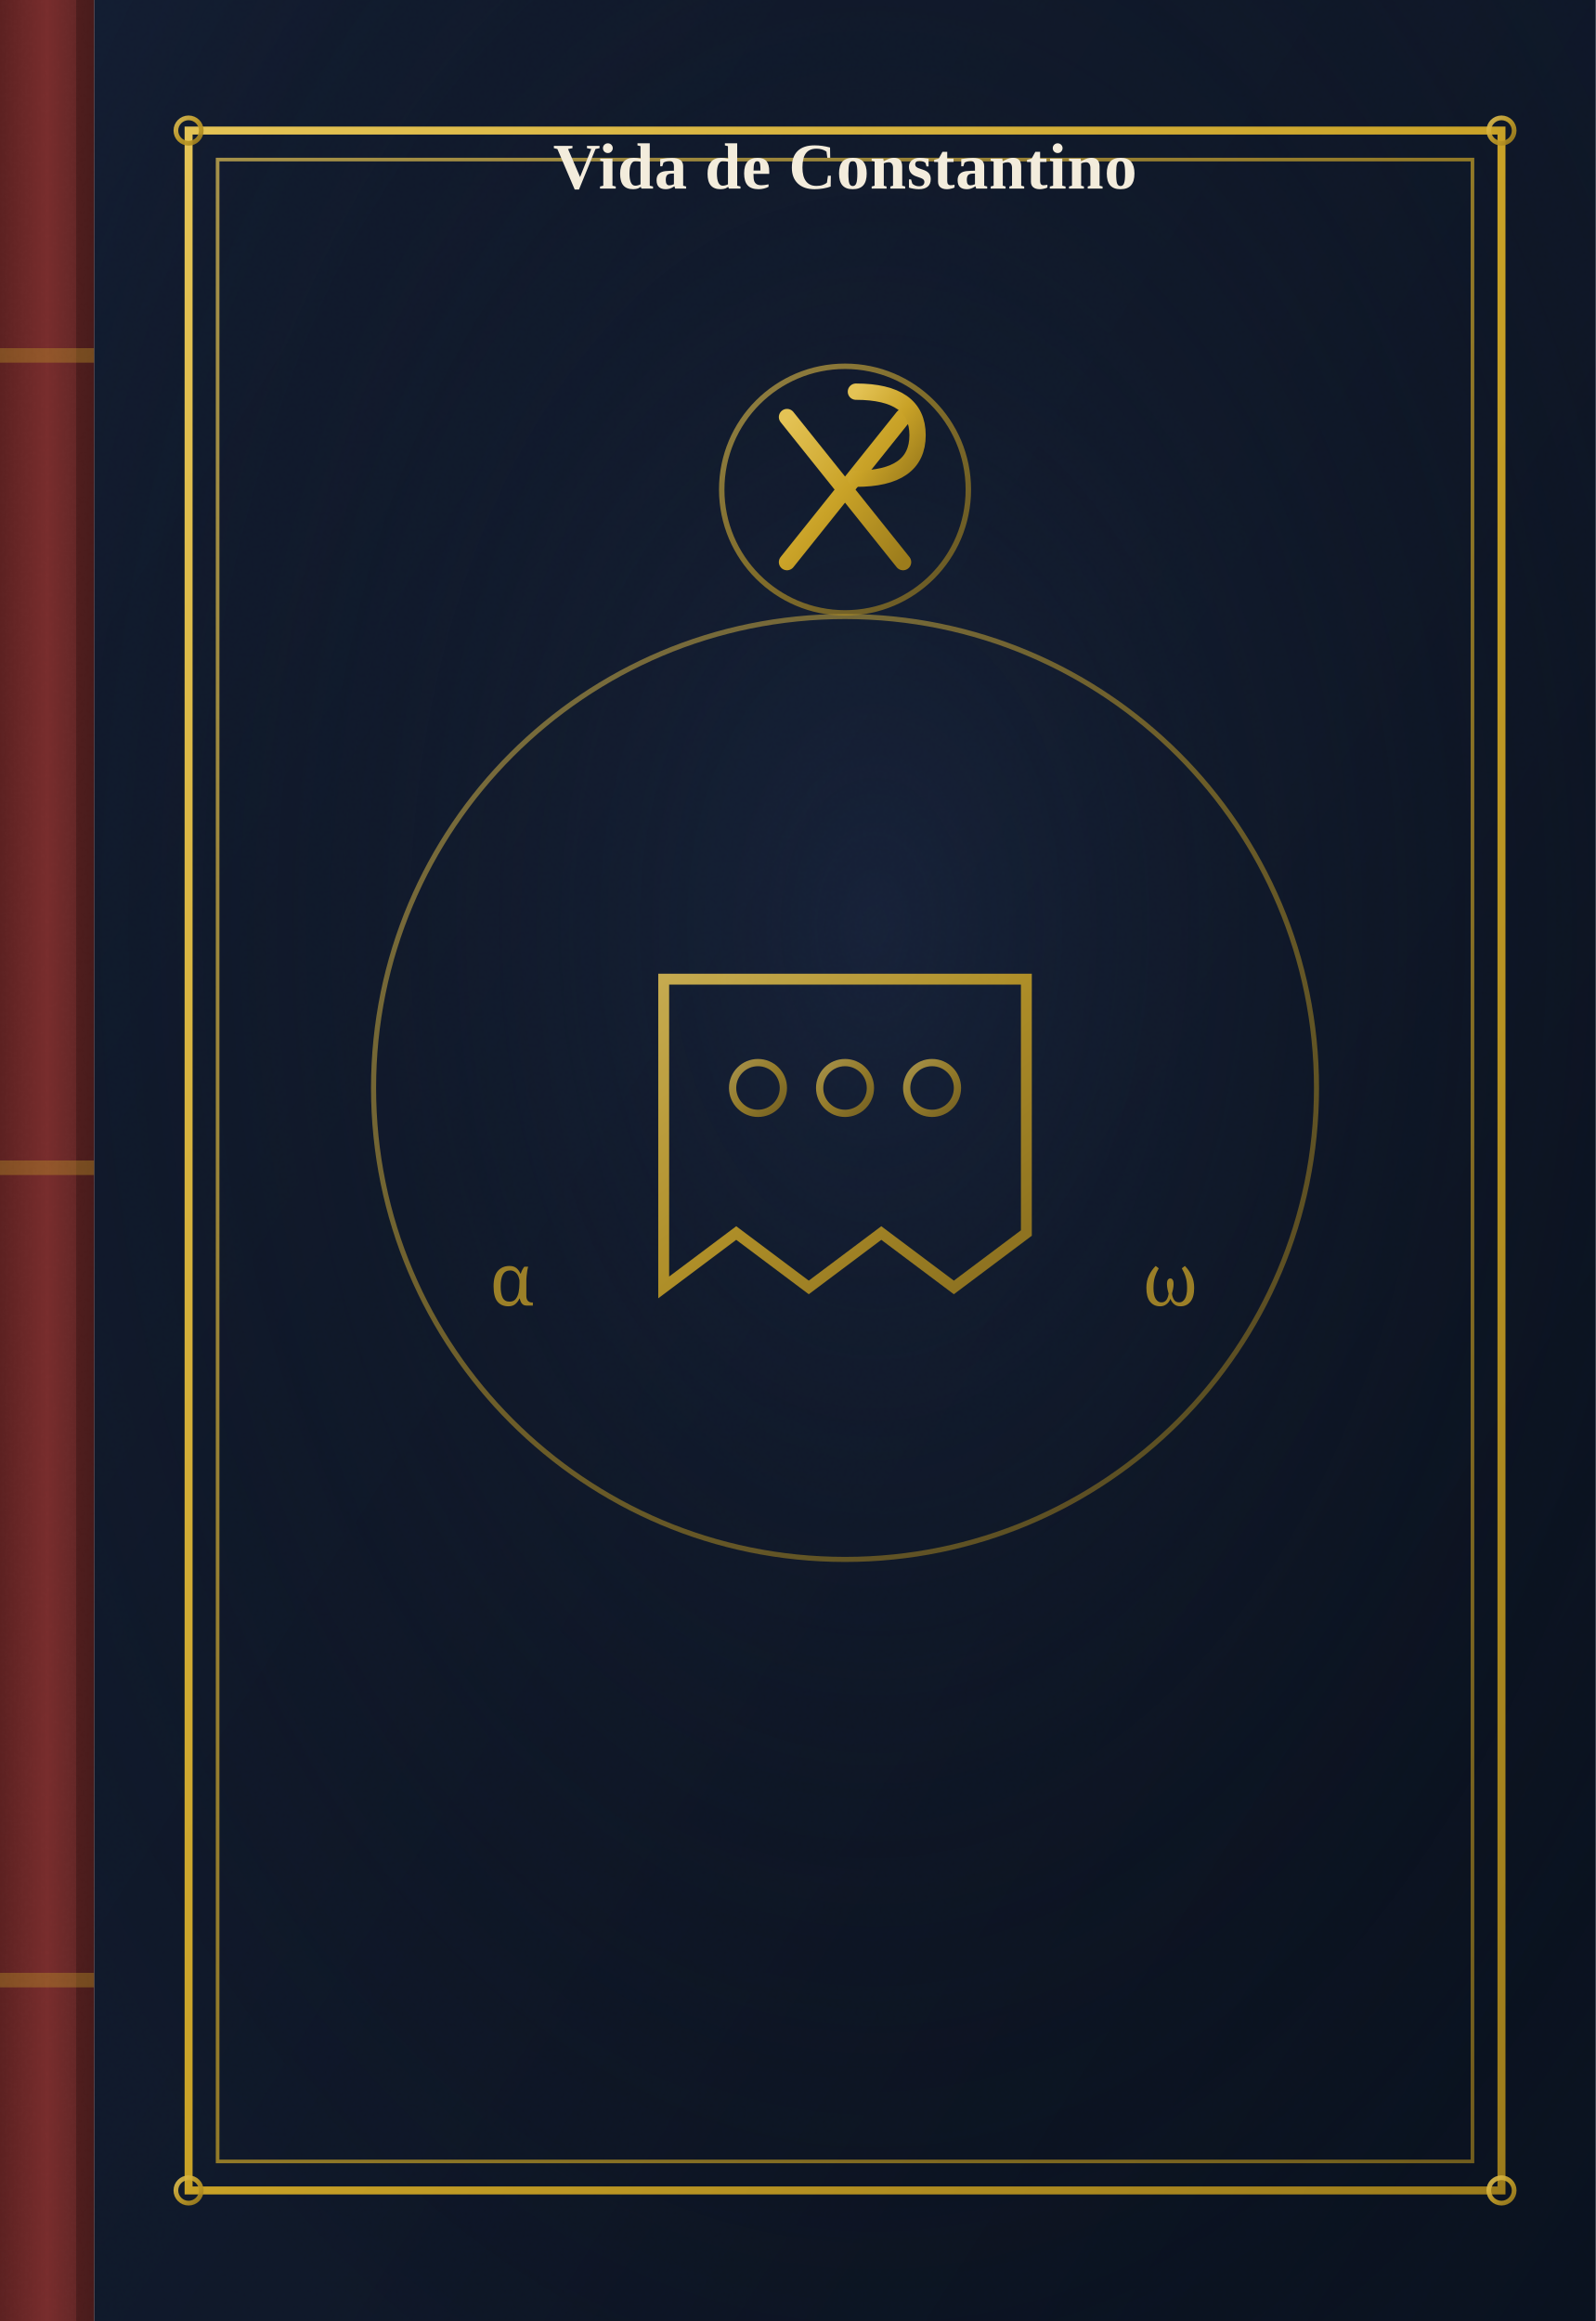
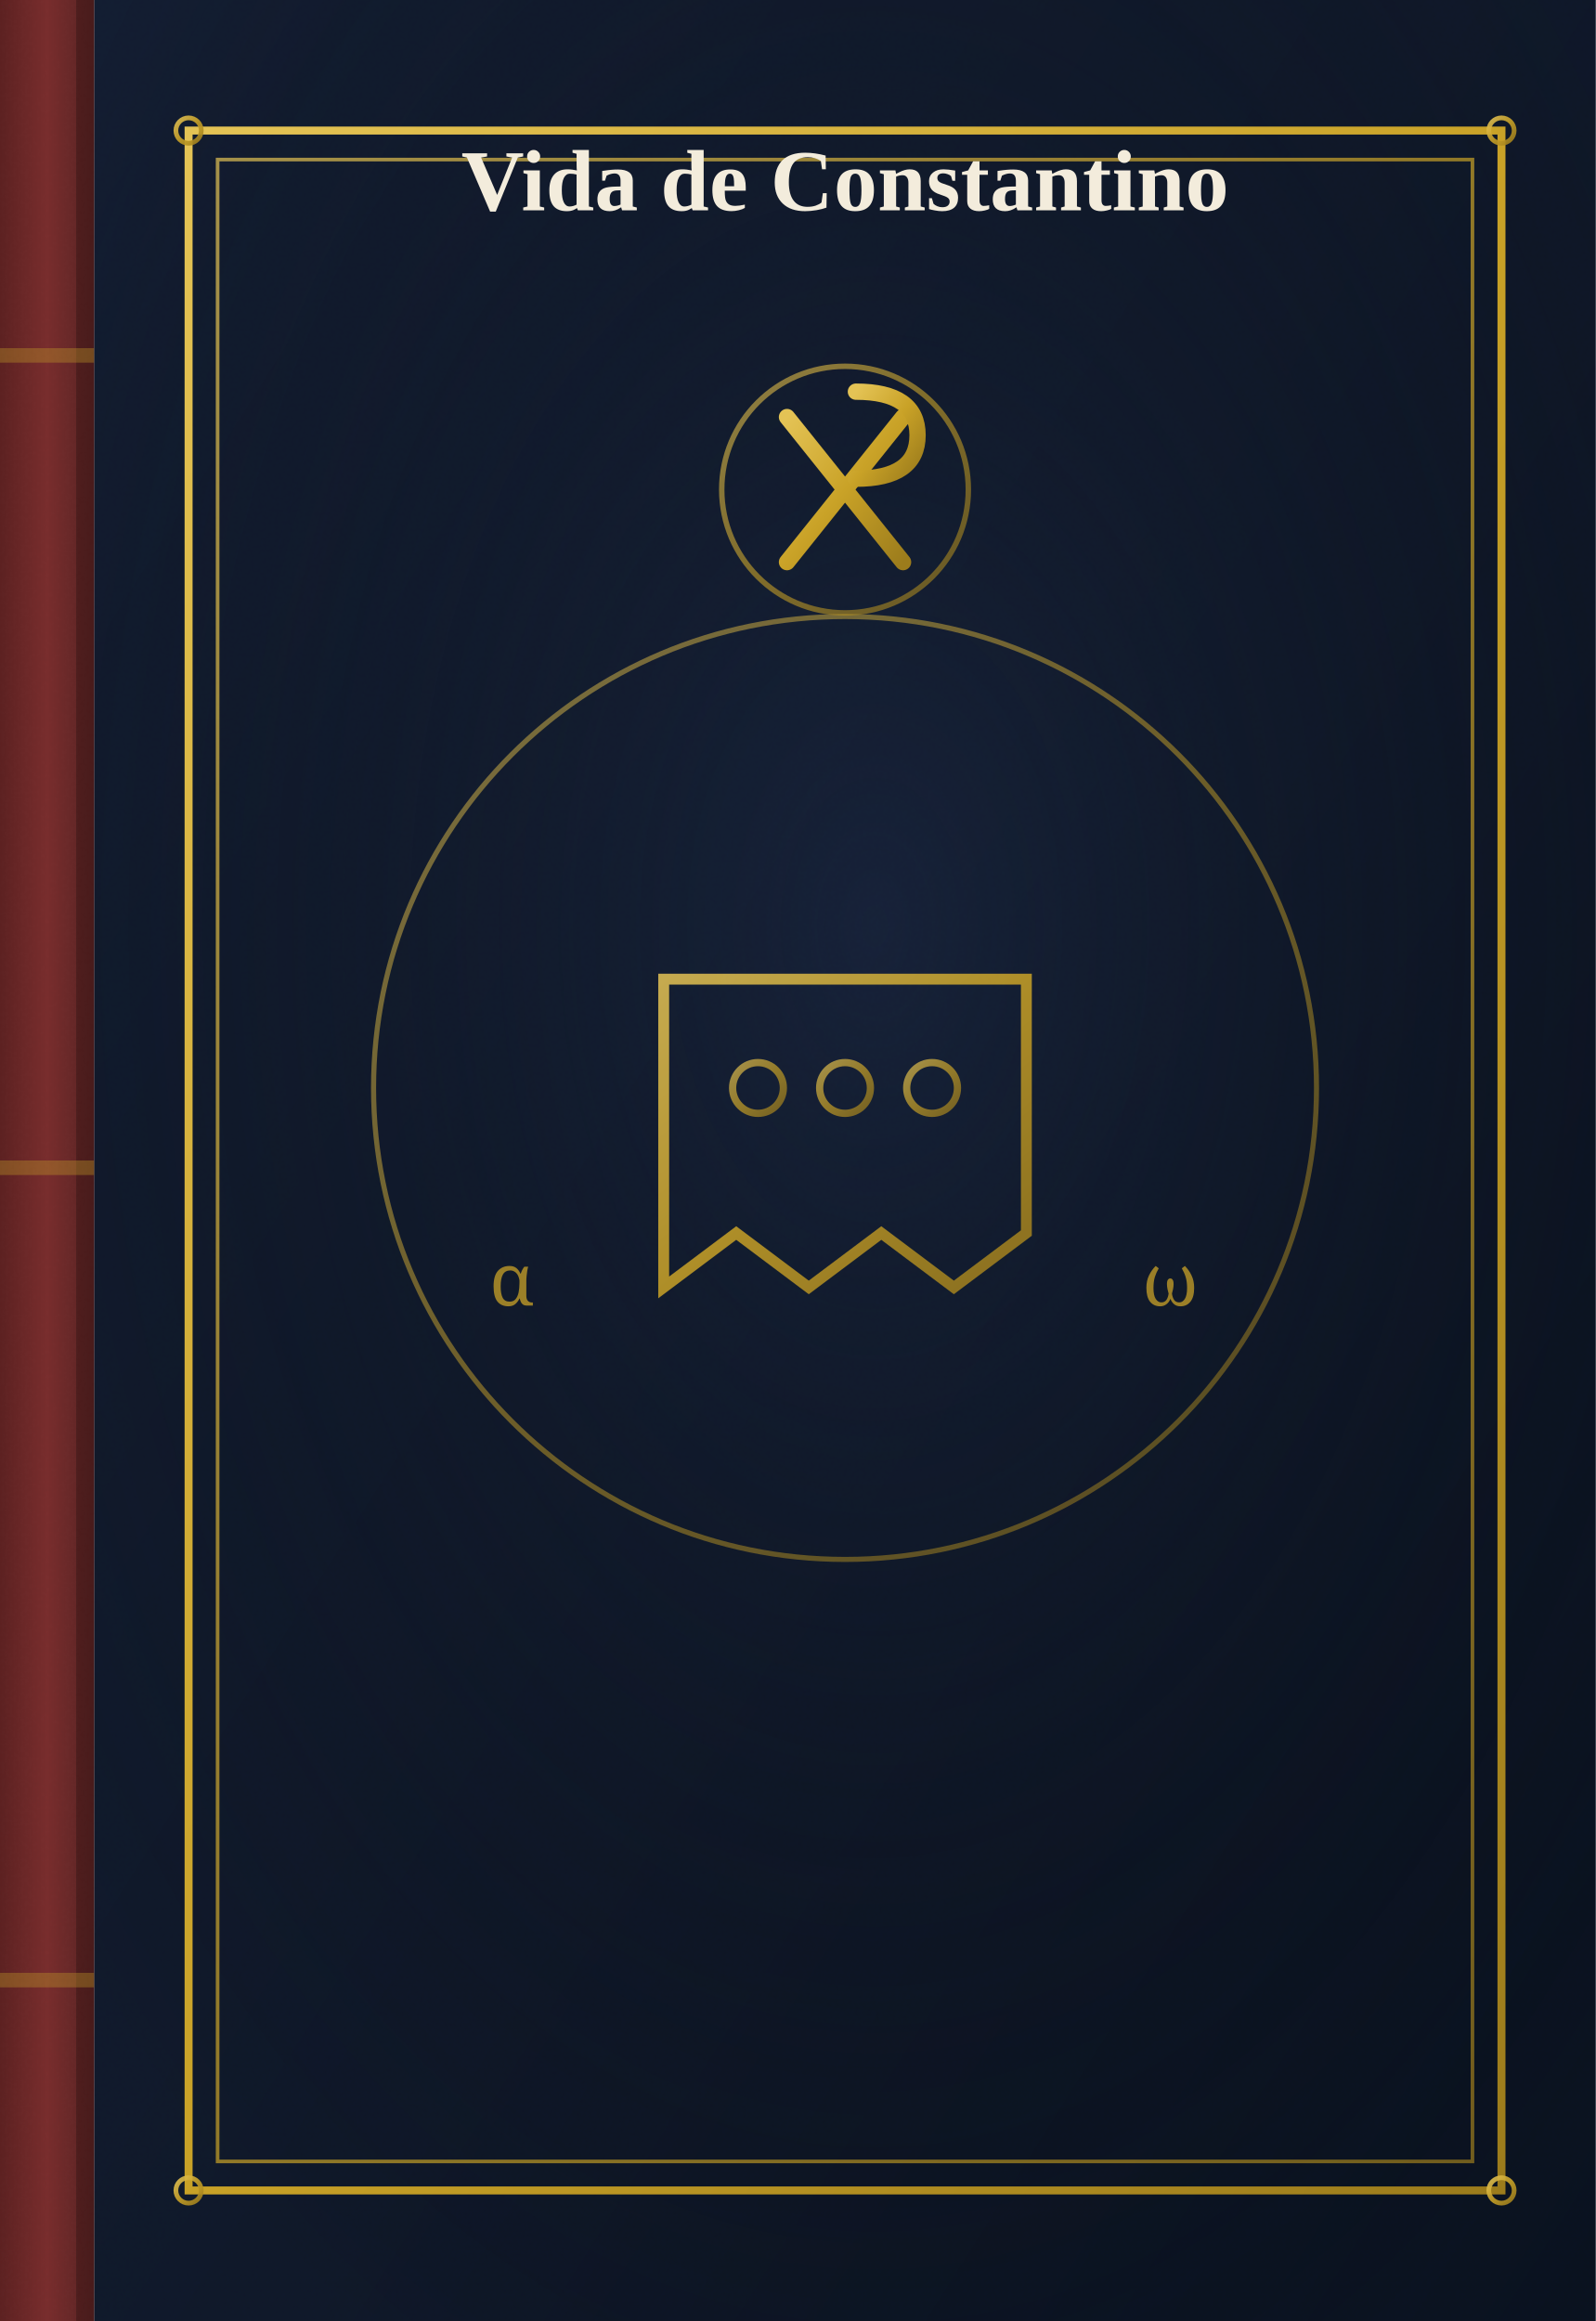
<svg xmlns="http://www.w3.org/2000/svg" width="440" height="640" viewBox="0 0 440 640">
  <defs>
    <linearGradient id="coverGrad" x1="0%" y1="0%" x2="100%" y2="100%">
      <stop offset="0%" stop-color="#141F35" />
      <stop offset="55%" stop-color="#10192B" />
      <stop offset="100%" stop-color="#0A1220" />
    </linearGradient>
    <radialGradient id="vignette" cx="52%" cy="40%" r="70%">
      <stop offset="0%" stop-color="#1C2A45" stop-opacity="0.55" />
      <stop offset="100%" stop-color="#000000" stop-opacity="0" />
    </radialGradient>
    <linearGradient id="spineGrad" x1="0%" y1="0%" x2="100%" y2="0%">
      <stop offset="0%" stop-color="#5E2222" />
      <stop offset="50%" stop-color="#7A2E2E" />
      <stop offset="100%" stop-color="#5A2424" />
    </linearGradient>
    <linearGradient id="goldLine" x1="0%" y1="0%" x2="100%" y2="100%">
      <stop offset="0%" stop-color="#E4C355" />
      <stop offset="50%" stop-color="#C9A227" />
      <stop offset="100%" stop-color="#9C7C1C" />
    </linearGradient>
    <filter id="softGrain">
      <feTurbulence type="fractalNoise" baseFrequency="0.9" numOctaves="2" result="noise" />
      <feColorMatrix in="noise" type="matrix" values="0 0 0 0 0  0 0 0 0 0  0 0 0 0 0  0 0 0 0.03 0" />
    </filter>
  </defs>
  <rect x="0" y="0" width="26" height="640" fill="url(#spineGrad)" />
  <rect x="21" y="0" width="5" height="640" fill="#3A1414" opacity="0.5" />
  <rect x="0" y="96" width="26" height="4" fill="#C9A227" opacity="0.35" />
  <rect x="0" y="320" width="26" height="4" fill="#C9A227" opacity="0.35" />
  <rect x="0" y="544" width="26" height="4" fill="#C9A227" opacity="0.35" />
  <rect x="26" y="0" width="414" height="640" fill="url(#coverGrad)" />
  <rect x="26" y="0" width="414" height="640" fill="url(#vignette)" />
  <rect x="26" y="0" width="414" height="640" filter="url(#softGrain)" />
  <rect x="52" y="36" width="362" height="568" fill="none" stroke="url(#goldLine)" stroke-width="2.2" />
  <rect x="60" y="44" width="346" height="552" fill="none" stroke="url(#goldLine)" stroke-width="1" opacity="0.7" />
  <g stroke="url(#goldLine)" stroke-width="1.3" fill="none" opacity="0.9">
    <circle cx="52" cy="36" r="3.5" />
    <circle cx="414" cy="36" r="3.5" />
    <circle cx="52" cy="604" r="3.5" />
    <circle cx="414" cy="604" r="3.5" />
  </g>
-   <text x="233" y="52" text-anchor="middle" fill="#F3ECDC" font-family="Georgia, 'Times New Roman', serif" font-size="18" font-weight="700" letter-spacing="0.2">
+   <text x="233" y="58" text-anchor="middle" fill="#F3ECDC" font-family="Georgia, 'Times New Roman', serif" font-size="24" font-weight="700" letter-spacing="0.1">
    <tspan x="233" dy="0">Vida de Constantino</tspan>
  </text>
-   <line x1="80" y1="68" x2="386" y2="68" stroke="url(#goldLine)" stroke-width="0.8" opacity="0.45" />
+   <line x1="70" y1="76" x2="396" y2="76" stroke="url(#goldLine)" stroke-width="0.8" opacity="0.45" />
  <g transform="translate(233,300)">
    <circle r="130" fill="none" stroke="url(#goldLine)" stroke-width="1.4" opacity="0.5" />
    <line x1="0" y1="-140" x2="0" y2="150" stroke="url(#goldLine)" stroke-width="6" stroke-linecap="round" />
    <line x1="-58" y1="-30" x2="58" y2="-30" stroke="url(#goldLine)" stroke-width="5" stroke-linecap="round" />
    <path d="M -50 -30 L -50 55 L -30 40 L -10 55 L 10 40 L 30 55 L 50 40 L 50 -30 Z" fill="none" stroke="url(#goldLine)" stroke-width="3" opacity="0.85" />
    <circle cx="-24" cy="0" r="7" fill="none" stroke="url(#goldLine)" stroke-width="2" opacity="0.7" />
    <circle cx="0" cy="0" r="7" fill="none" stroke="url(#goldLine)" stroke-width="2" opacity="0.7" />
    <circle cx="24" cy="0" r="7" fill="none" stroke="url(#goldLine)" stroke-width="2" opacity="0.7" />
    <g transform="translate(0,-165)">
      <circle r="34" fill="none" stroke="url(#goldLine)" stroke-width="1.5" opacity="0.6" />
      <g stroke="url(#goldLine)" stroke-width="4.5" fill="none" stroke-linecap="round">
        <path d="M -16 -20 L 16 20" />
        <path d="M 16 -20 L -16 20" />
        <path d="M 3 -27 L 3 22" />
        <path d="M 3 -27 Q 20 -27 20 -15 Q 20 -3 3 -3" stroke-width="4.5" />
      </g>
    </g>
    <text x="-98" y="60" font-family="Georgia, serif" font-size="20" fill="#C9A227" opacity="0.75">α</text>
    <text x="82" y="60" font-family="Georgia, serif" font-size="20" fill="#C9A227" opacity="0.75">ω</text>
  </g>
  <line x1="120" y1="500" x2="346" y2="500" stroke="url(#goldLine)" stroke-width="1" opacity="0.4" />
</svg>
